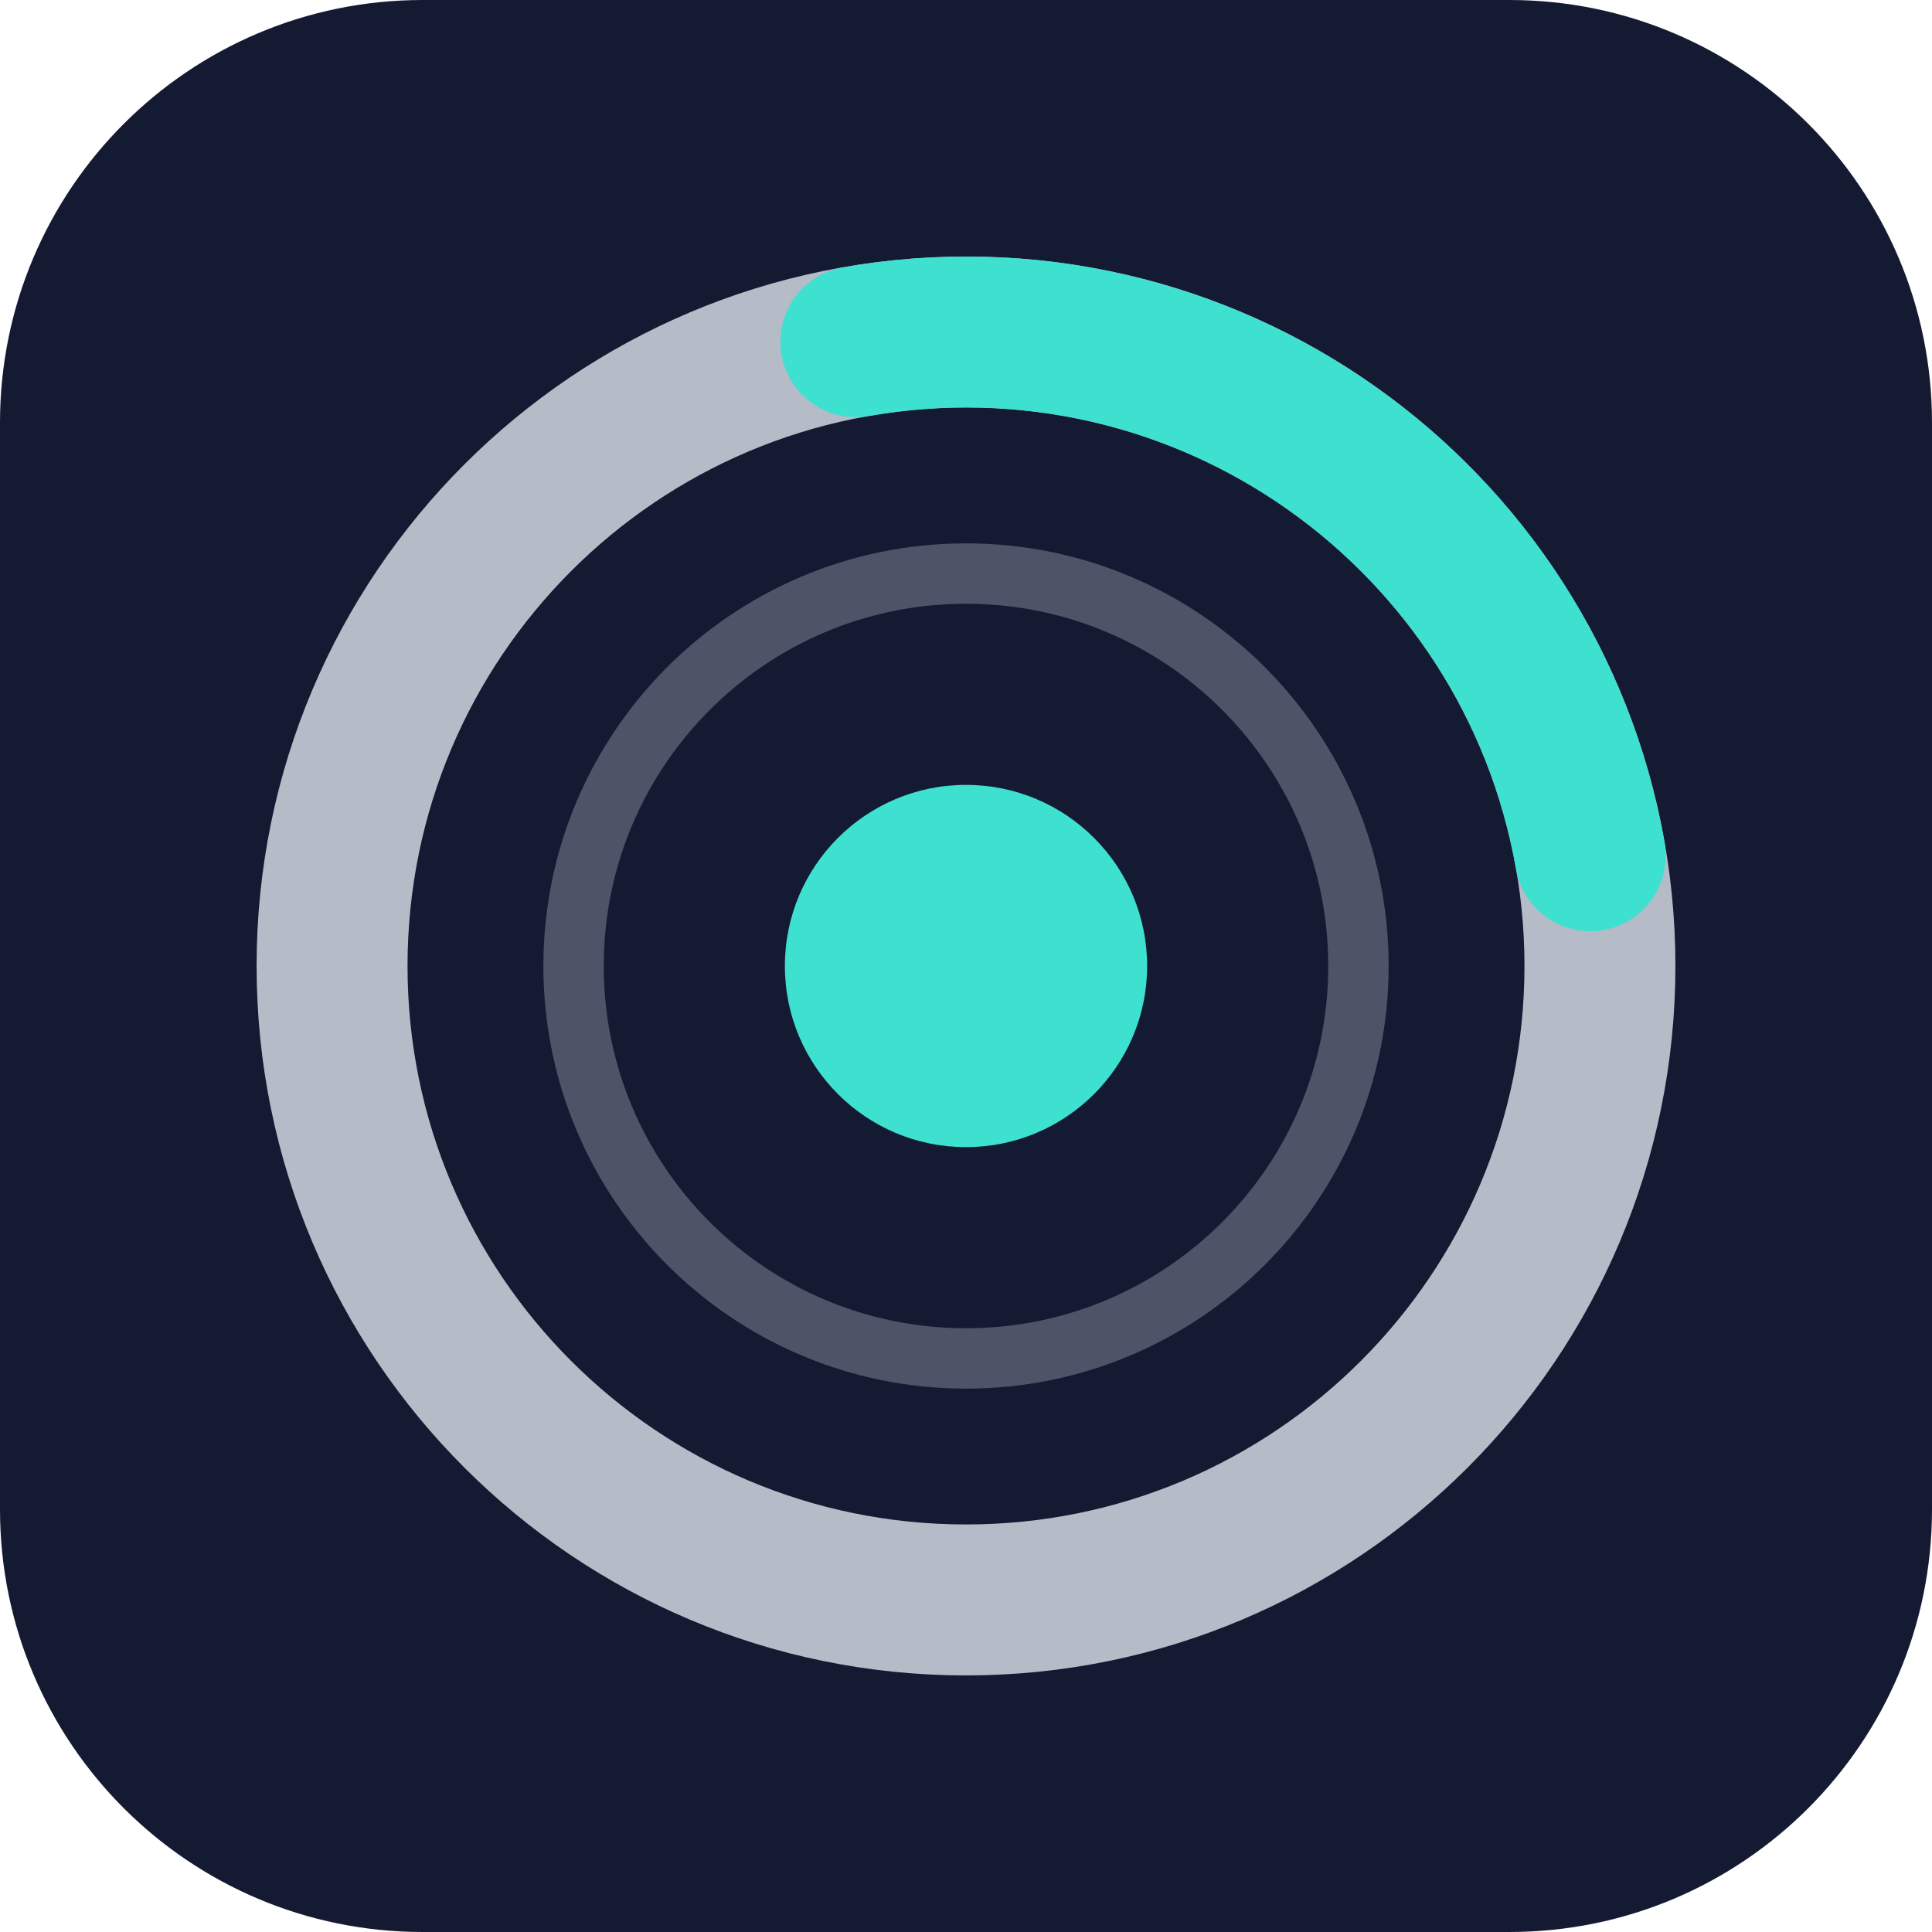
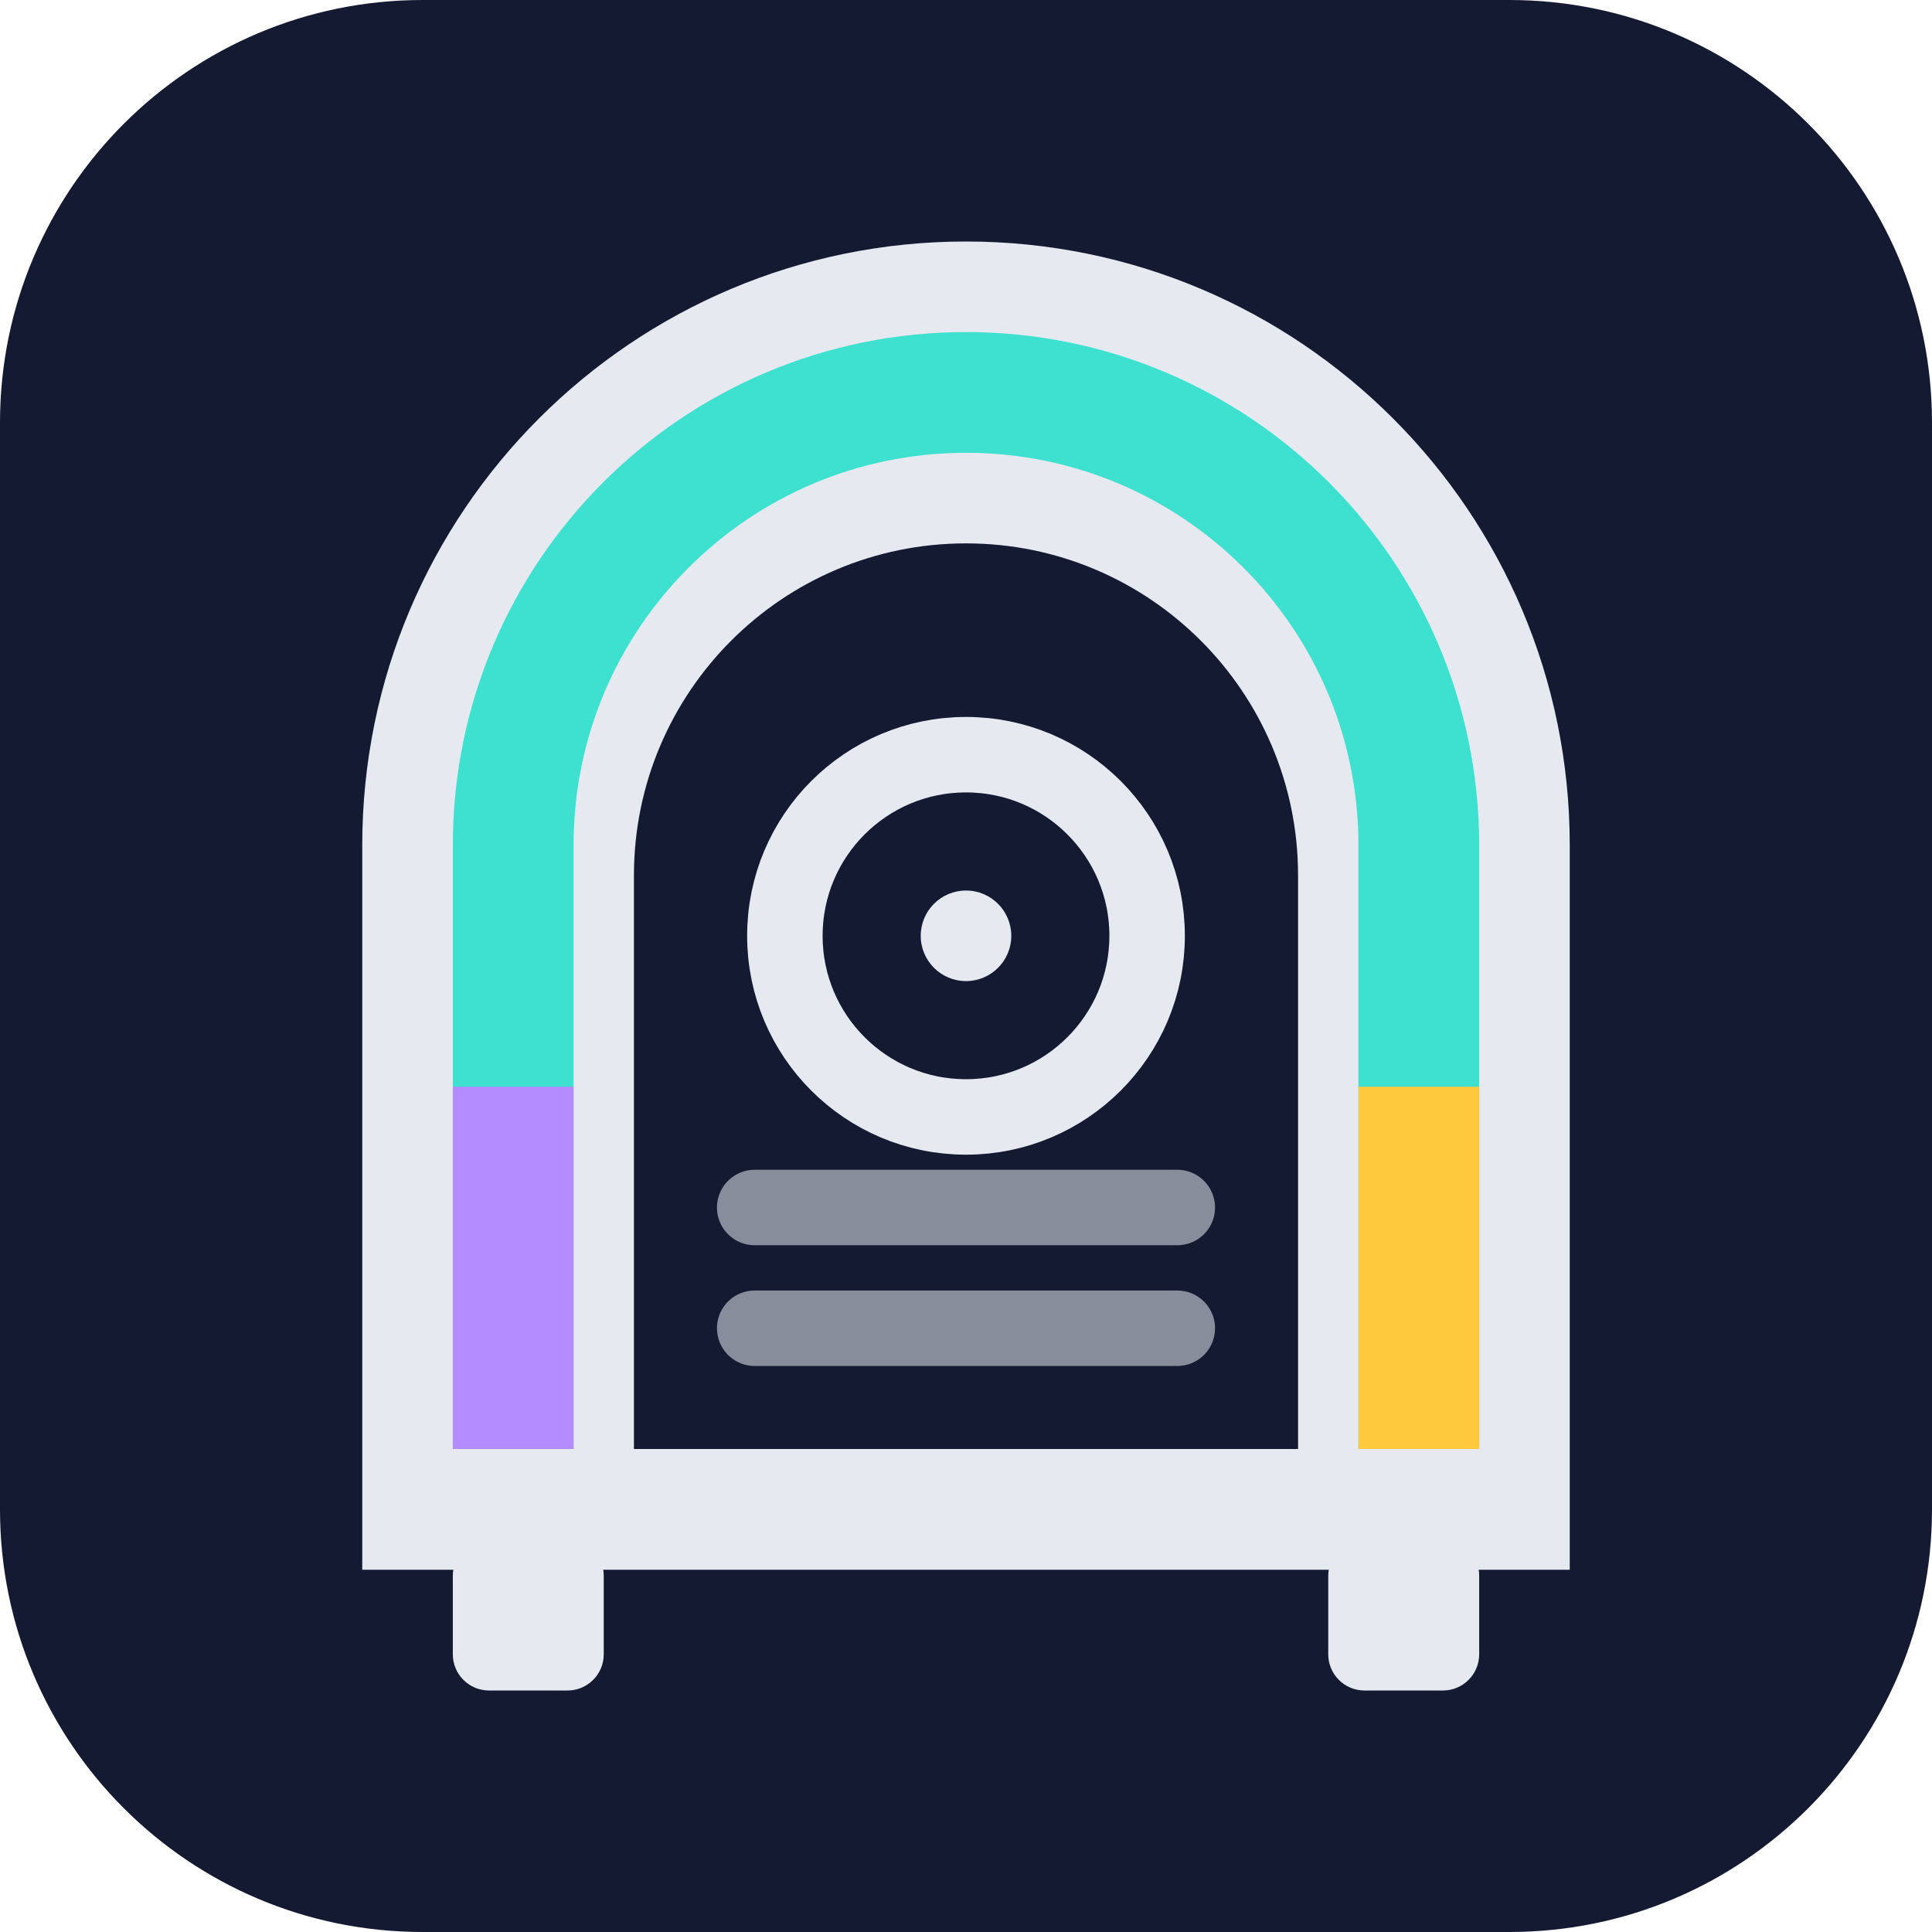
<svg xmlns="http://www.w3.org/2000/svg" width="64" height="64" viewBox="0 0 64 64">
  <rect width="64" height="64" rx="14" fill="#151a33" />
-   <circle cx="32" cy="32" r="21" fill="none" stroke="#d2d8e0" stroke-opacity=".85" stroke-width="5" />
-   <path d="M28.35 11.32 A21 21 0 0 1 52.68 28.35" fill="none" stroke="#3ee0d0" stroke-width="5" stroke-linecap="round" />
-   <circle cx="32" cy="32" r="13" fill="none" stroke="#d2d8e0" stroke-opacity=".3" stroke-width="2" />
-   <circle cx="32" cy="32" r="6" fill="#3ee0d0" />
+   <path d="M12 52V28a20 20 0 0 1 40 0v24z" fill="#e6eaf0" />
+   <rect x="15" y="51" width="5" height="5" rx="1.2" fill="#e6eaf0" />
+   <rect x="44" y="51" width="5" height="5" rx="1.2" fill="#e6eaf0" />
+   <path d="M17 48V28a15 15 0 0 1 30 0v20" fill="none" stroke="#3ee0d0" stroke-width="4" />
+   <path d="M17 48V36" stroke="#b48cff" stroke-width="4" />
+   <path d="M47 48V36" stroke="#ffc93d" stroke-width="4" />
+   <path d="M21 48V29a11 11 0 0 1 22 0v19z" fill="#151a33" />
+   <circle cx="32" cy="31" r="6" fill="none" stroke="#e6eaf0" stroke-width="2.5" />
+   <circle cx="32" cy="31" r="1.5" fill="#e6eaf0" />
+   <path d="M25 40h14M25 44h14" stroke="#e6eaf0" stroke-opacity=".55" stroke-width="2.5" stroke-linecap="round" />
</svg>
